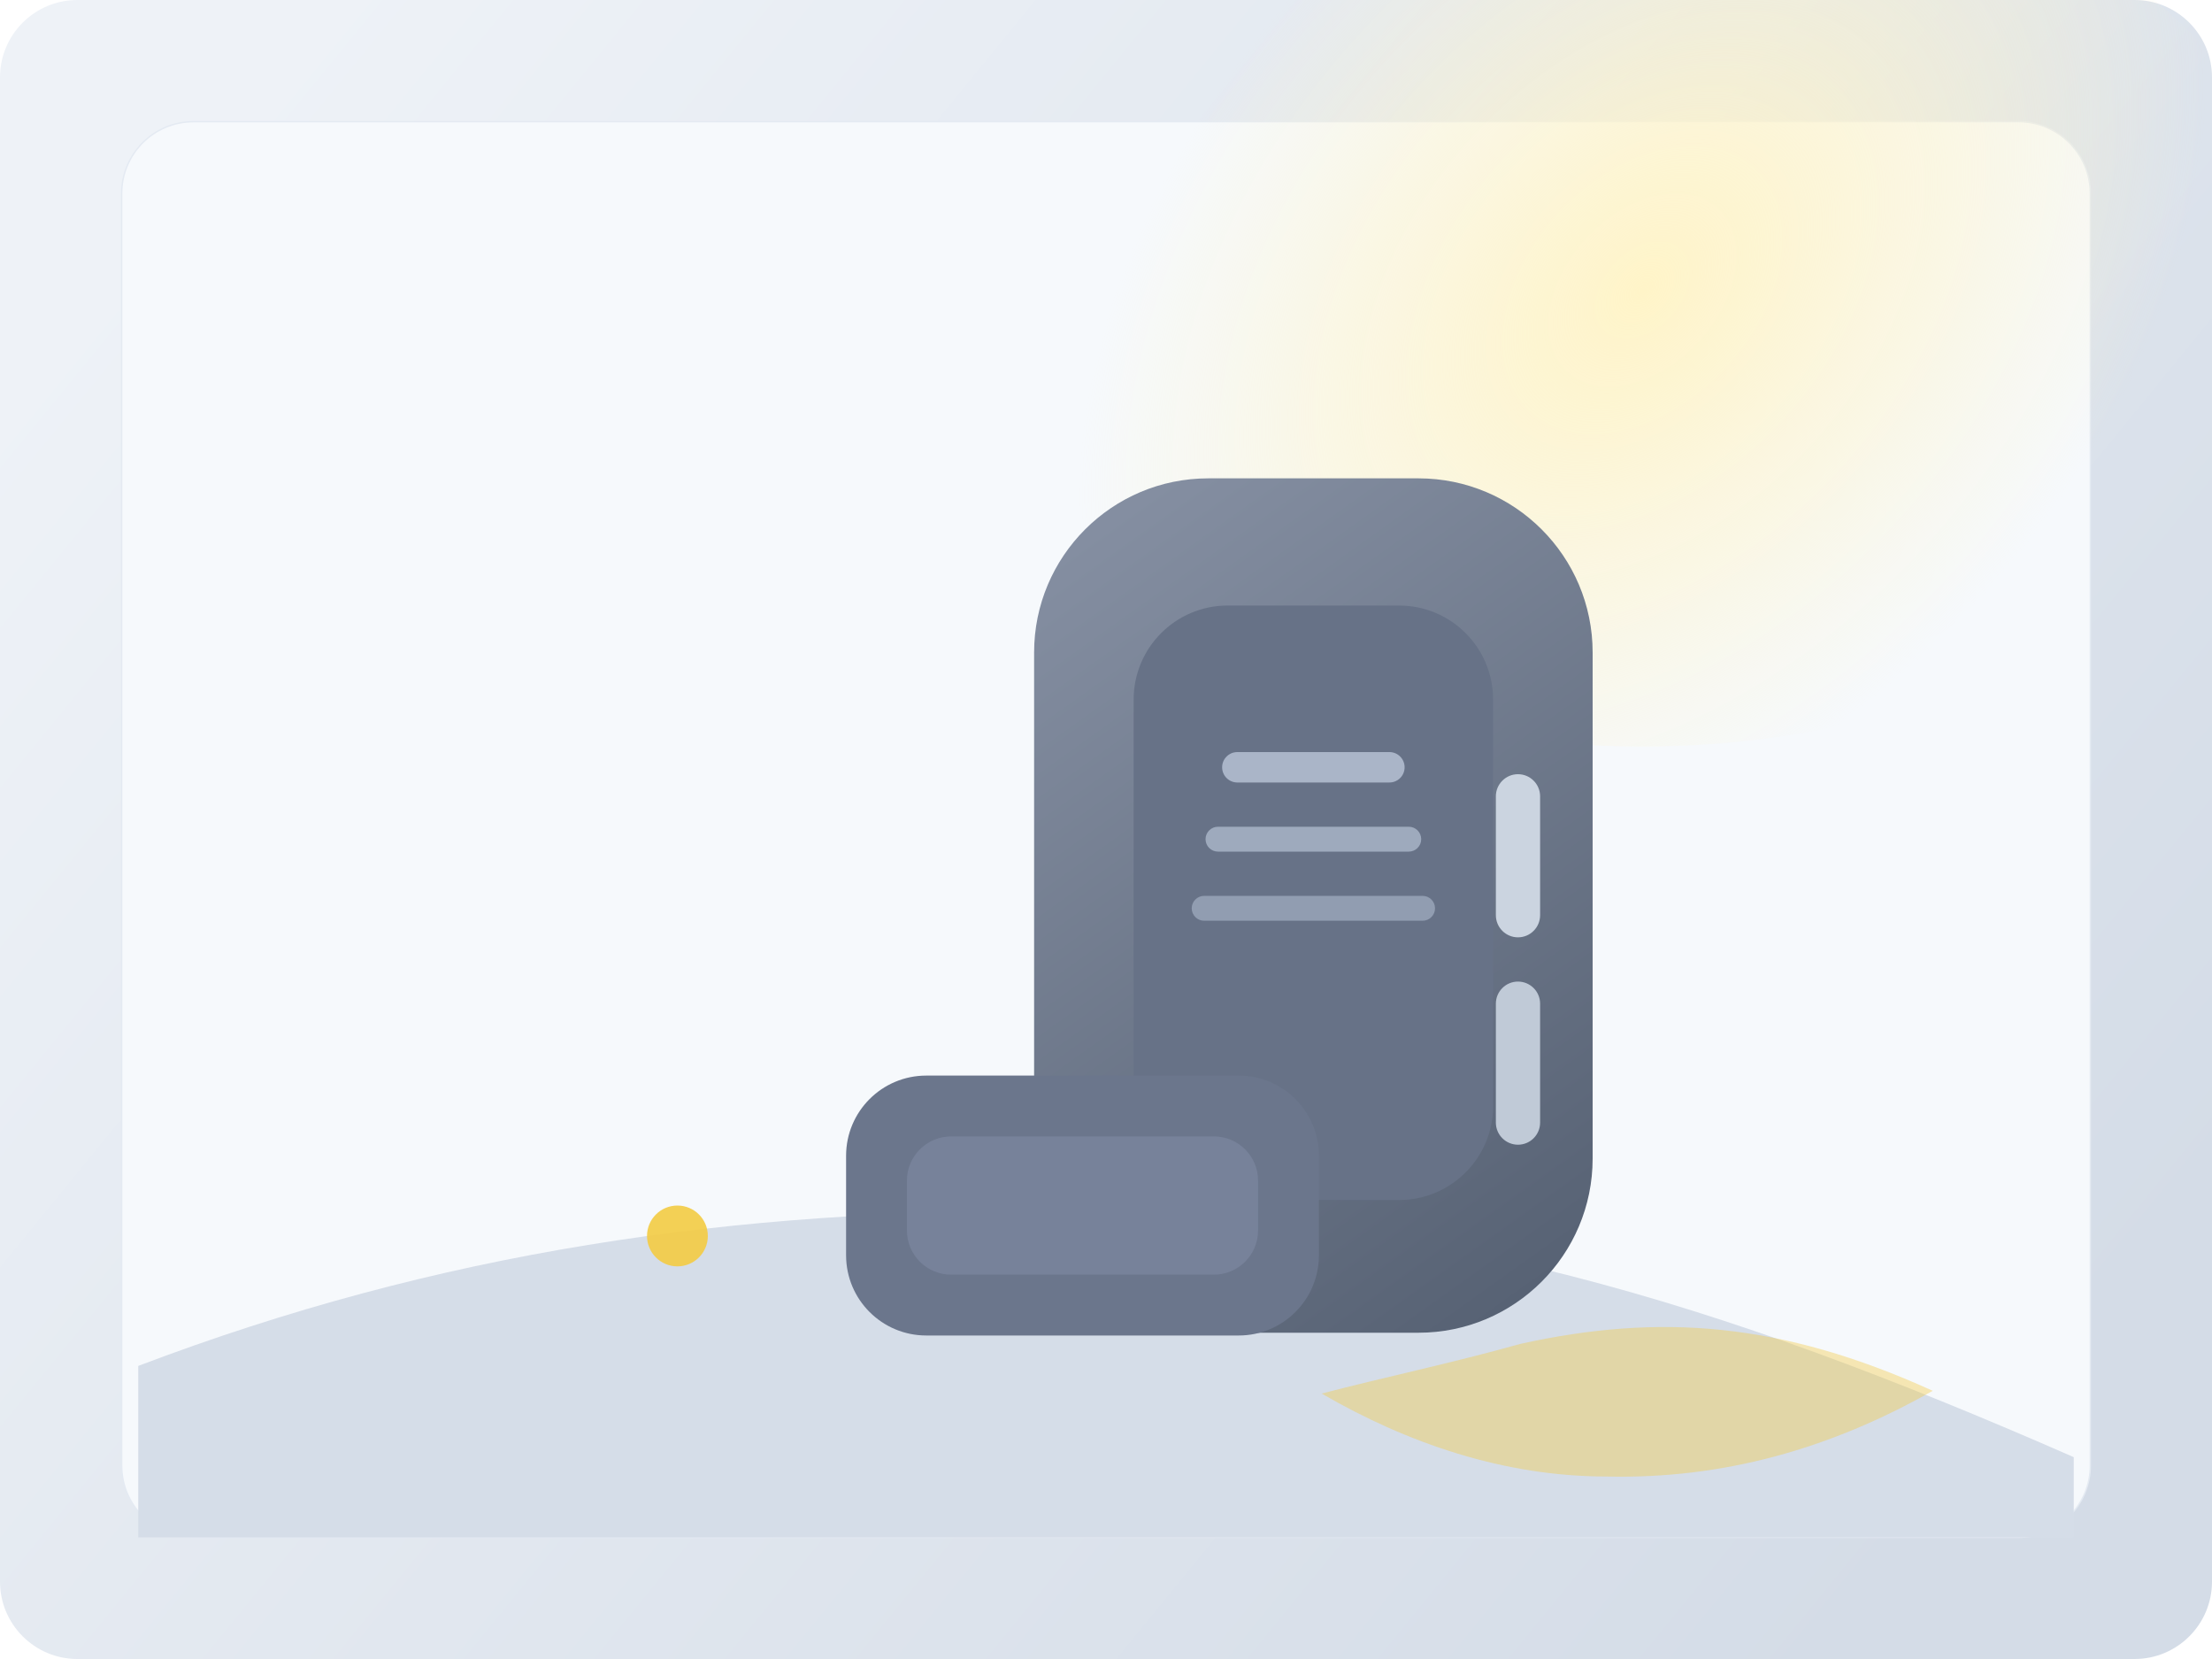
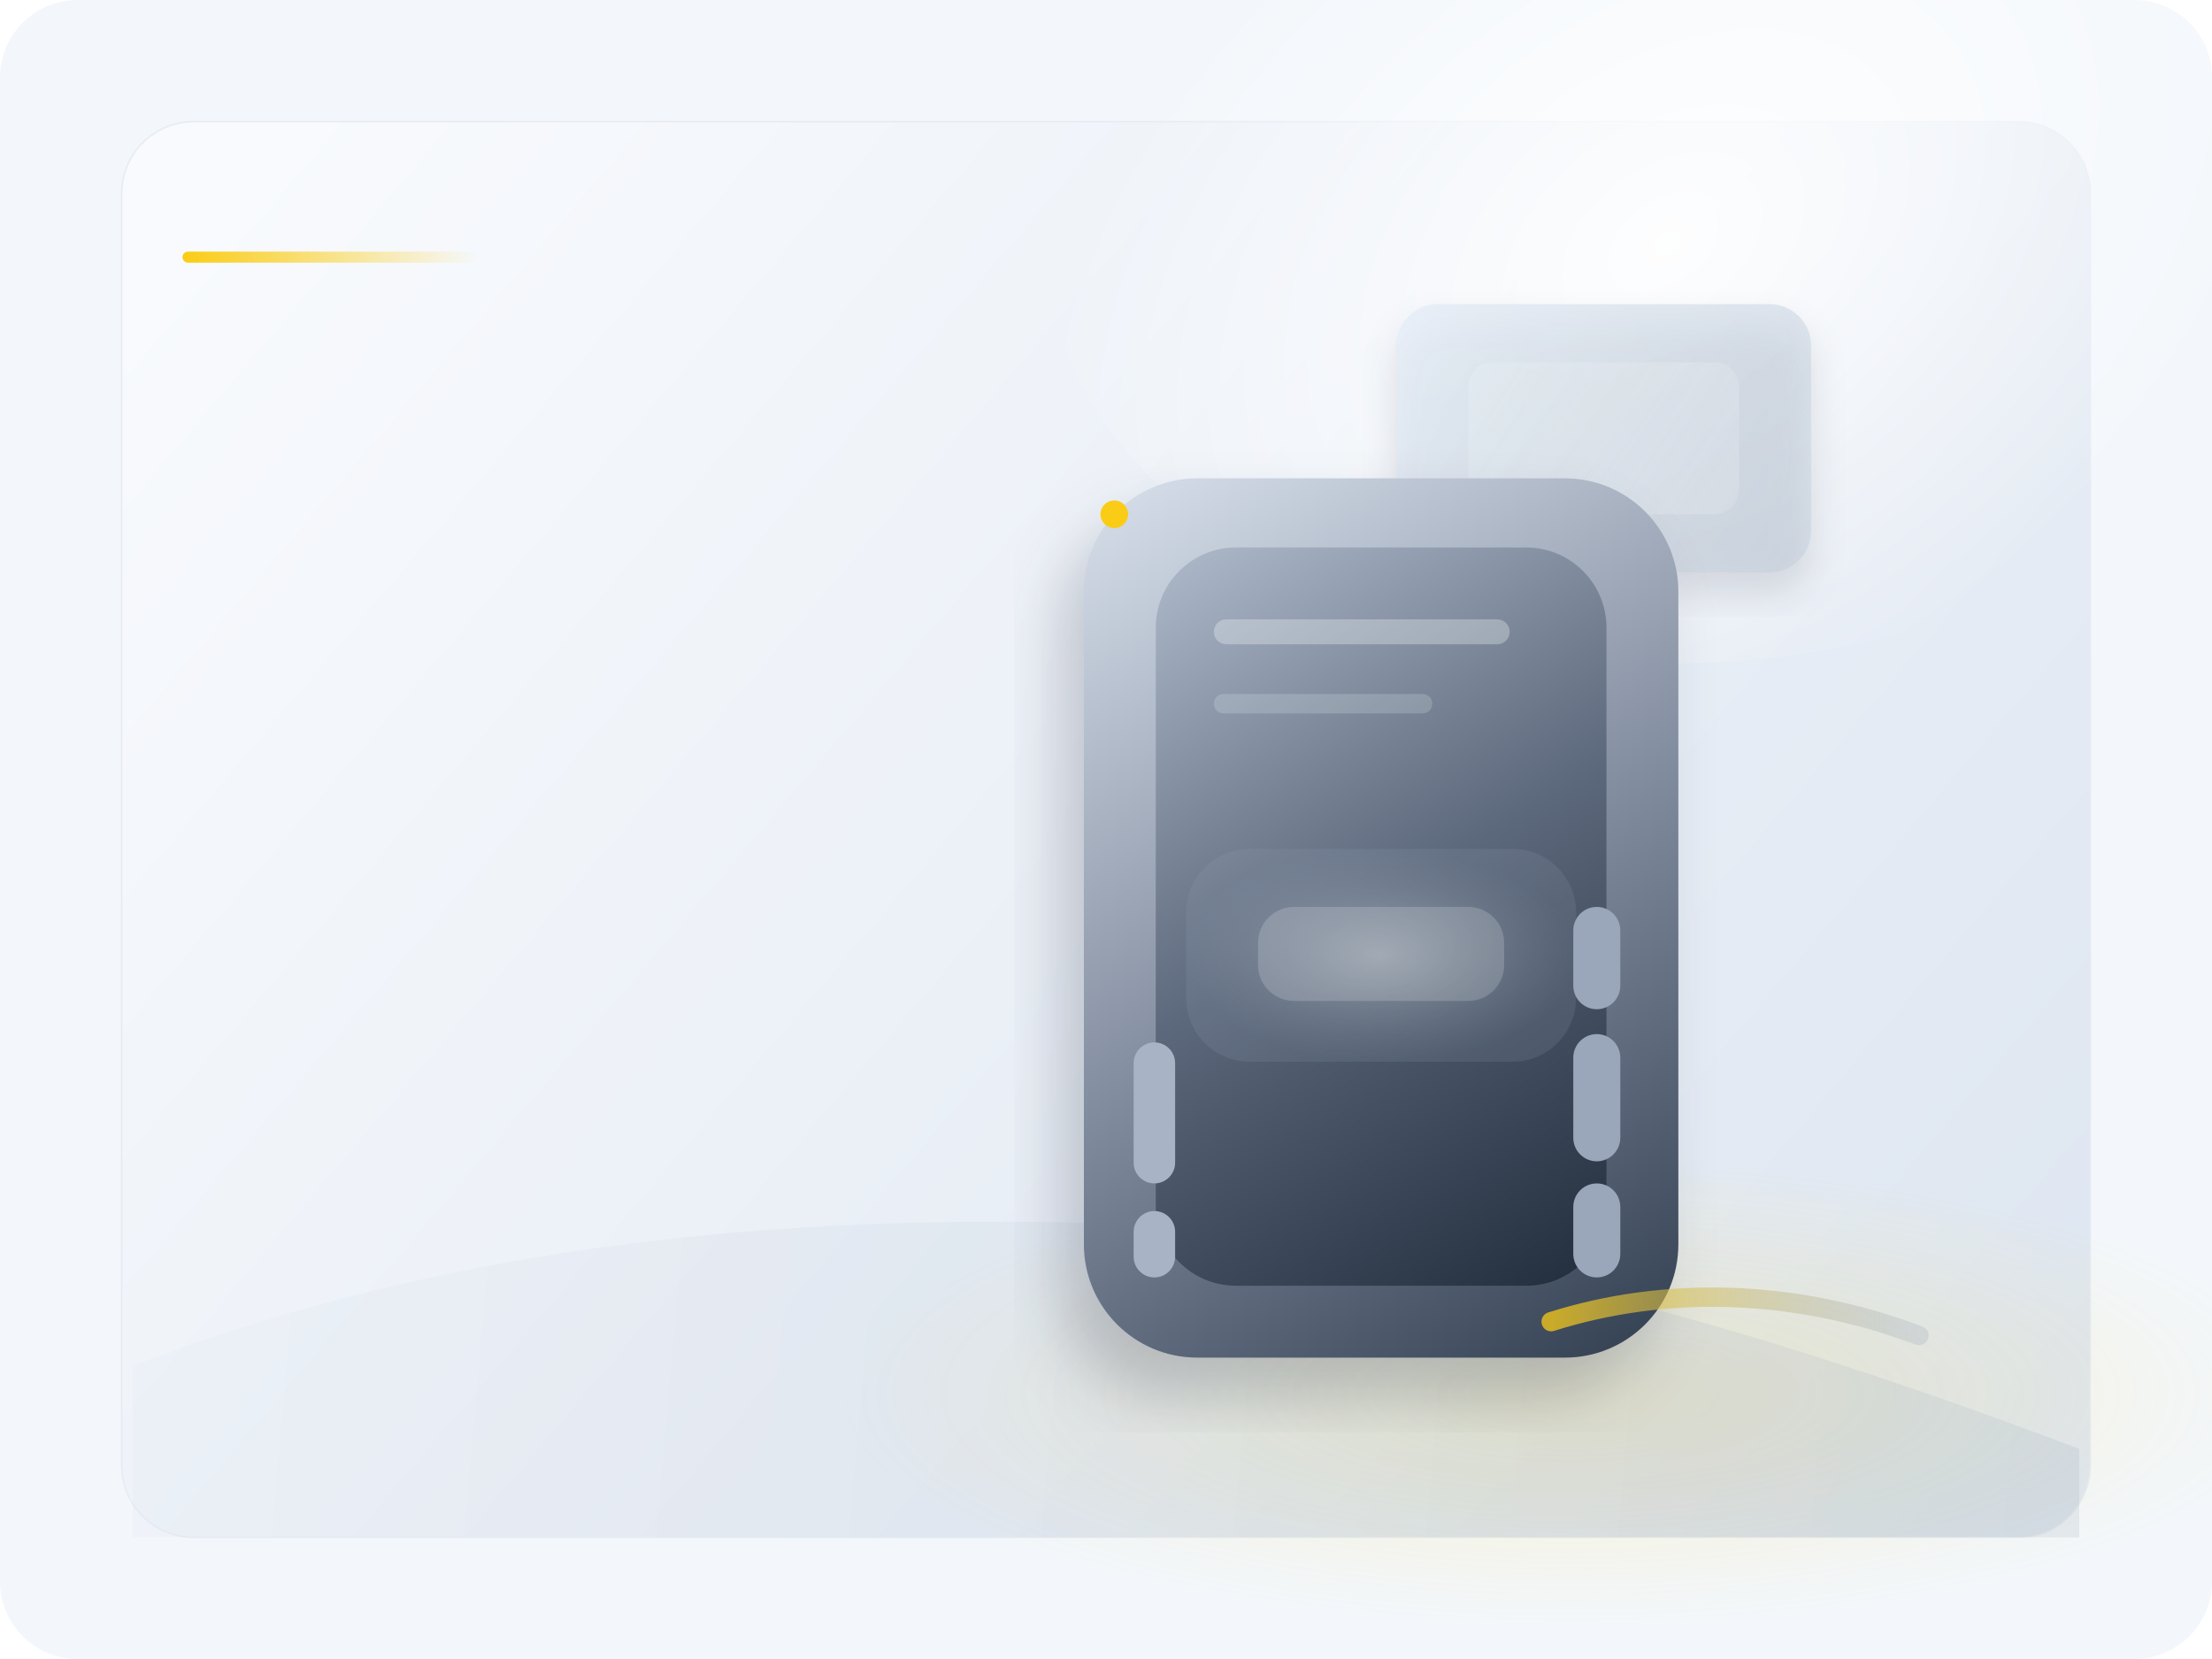
<svg xmlns="http://www.w3.org/2000/svg" width="1600" height="1200" viewBox="0 0 1600 1200" fill="none">
+   <rect width="1600" height="1200" rx="56" fill="#F3F7FB" />
+   <rect x="88" y="88" width="1424" height="1024" rx="52" fill="url(#shell)" stroke="#E5EBF3" />
+   <ellipse cx="1206" cy="176" rx="450" ry="304" fill="url(#glow)" />
+   <ellipse cx="1136" cy="1008" rx="530" ry="170" fill="url(#baseGlow)" />
+   <rect x="132" y="182" width="214" height="8" rx="4" fill="url(#accent)" />
+   <path d="M96 988C292 912 514 880 762 884C1010 888 1228 944 1504 1048V1112H96V988Z" fill="url(#plane)" />
+   <g filter="url(#shadowMonitor)">
+     <rect x="1010" y="220" width="300" height="194" rx="30" fill="url(#monitor)" />
+     <rect x="1062" y="262" width="196" height="110" rx="18" fill="#F8FAFC" fill-opacity="0.18" />
+   </g>
+   <g filter="url(#shadowDock)">
+     <rect x="784" y="346" width="430" height="636" rx="82" fill="url(#dockBody)" />
+     <rect x="836" y="396" width="326" height="534" rx="58" fill="url(#dockFace)" />
+     <rect x="878" y="448" width="214" height="18" rx="9" fill="#F8FAFC" fill-opacity="0.3" />
+     <rect x="878" y="502" width="158" height="14" rx="7" fill="#F8FAFC" fill-opacity="0.18" />
+     <rect x="858" y="614" width="282" height="154" rx="46" fill="url(#screenGlow)" />
+     <rect x="910" y="656" width="178" height="68" rx="26" fill="#F8FAFC" fill-opacity="0.18" />
+     <rect x="820" y="754" width="30" height="102" rx="15" fill="#A8B4C6" />
+     <rect x="820" y="876" width="30" height="48" rx="15" fill="#A8B4C6" />
+     <rect x="1138" y="656" width="34" height="74" rx="17" fill="#9AA6BA" />
+     <rect x="1138" y="748" width="34" height="92" rx="17" fill="#9AA6BA" />
+     <rect x="1138" y="856" width="34" height="68" rx="17" fill="#9AA6BA" />
+   </g>
+   <path d="M1122 956C1204 930 1298 932 1388 966" stroke="url(#cable)" stroke-width="14" stroke-linecap="round" />
+   <circle cx="806" cy="372" r="10" fill="#FACC15" />
  <defs>
-     <linearGradient id="bg-desk" x1="156" y1="90" x2="1402" y2="1108" gradientUnits="userSpaceOnUse">
-       <stop stop-color="#EEF2F7" />
-       <stop offset="1" stop-color="#D4DCE7" />
+     <linearGradient id="shell" x1="198" y1="100" x2="1402" y2="1124" gradientUnits="userSpaceOnUse">
+       <stop stop-color="#F8FAFD" />
+       <stop offset="1" stop-color="#DEE6F1" />
    </linearGradient>
-     <radialGradient id="glow-desk" cx="0" cy="0" r="1" gradientUnits="userSpaceOnUse" gradientTransform="translate(1188 210) rotate(132.821) scale(480 330)">
-       <stop stop-color="#FFF4C8" />
-       <stop offset="1" stop-color="#FFF4C8" stop-opacity="0" />
+     <radialGradient id="glow" cx="0" cy="0" r="1" gradientUnits="userSpaceOnUse" gradientTransform="translate(1206 176) rotate(145.126) scale(502.811 338.379)">
+       <stop stop-color="#FFFFFF" stop-opacity="0.92" />
+       <stop offset="1" stop-color="#FFFFFF" stop-opacity="0" />
    </radialGradient>
-     <linearGradient id="device-desk" x1="726" y1="362" x2="1126" y2="922" gradientUnits="userSpaceOnUse">
-       <stop stop-color="#8892A5" />
-       <stop offset="1" stop-color="#576274" />
+     <radialGradient id="baseGlow" cx="0" cy="0" r="1" gradientUnits="userSpaceOnUse" gradientTransform="translate(1136 1008) rotate(90) scale(170 530)">
+       <stop stop-color="#FACC15" stop-opacity="0.18" />
+       <stop offset="1" stop-color="#FACC15" stop-opacity="0" />
+     </radialGradient>
+     <linearGradient id="accent" x1="132" y1="186" x2="346" y2="186" gradientUnits="userSpaceOnUse">
+       <stop stop-color="#FACC15" />
+       <stop offset="1" stop-color="#FACC15" stop-opacity="0" />
    </linearGradient>
+     <linearGradient id="plane" x1="96" y1="988" x2="1504" y2="1112" gradientUnits="userSpaceOnUse">
+       <stop stop-color="#D6DFEA" stop-opacity="0.14" />
+       <stop offset="1" stop-color="#95A4B6" stop-opacity="0.18" />
+     </linearGradient>
+     <linearGradient id="monitor" x1="1024" y1="230" x2="1298" y2="414" gradientUnits="userSpaceOnUse">
+       <stop stop-color="#E5EDF6" stop-opacity="0.86" />
+       <stop offset="1" stop-color="#BDCAD9" stop-opacity="0.42" />
+     </linearGradient>
+     <linearGradient id="dockBody" x1="812" y1="360" x2="1188" y2="982" gradientUnits="userSpaceOnUse">
+       <stop stop-color="#D3DBE7" />
+       <stop offset="0.54" stop-color="#7C879A" />
+       <stop offset="1" stop-color="#344153" />
+     </linearGradient>
+     <linearGradient id="dockFace" x1="836" y1="396" x2="1162" y2="930" gradientUnits="userSpaceOnUse">
+       <stop stop-color="#AFBBCB" />
+       <stop offset="0.48" stop-color="#5C687B" />
+       <stop offset="1" stop-color="#212D3C" />
+     </linearGradient>
+     <radialGradient id="screenGlow" cx="0" cy="0" r="1" gradientUnits="userSpaceOnUse" gradientTransform="translate(998 691) rotate(90) scale(77 141)">
+       <stop stop-color="#F8FAFC" stop-opacity="0.36" />
+       <stop offset="1" stop-color="#94A3B8" stop-opacity="0.16" />
+     </radialGradient>
+     <linearGradient id="cable" x1="1122" y1="962" x2="1388" y2="962" gradientUnits="userSpaceOnUse">
+       <stop stop-color="#FACC15" stop-opacity="0.74" />
+       <stop offset="1" stop-color="#94A3B8" stop-opacity="0.24" />
+     </linearGradient>
+     <filter id="shadowMonitor" x="984" y="190" width="352" height="256" filterUnits="userSpaceOnUse" color-interpolation-filters="sRGB">
+       <feFlood flood-opacity="0" result="BackgroundImageFix" />
+       <feColorMatrix in="SourceAlpha" type="matrix" values="0 0 0 0 0 0 0 0 0 0 0 0 0 0 0 0 0 0 127 0" result="hardAlpha" />
+       <feOffset dy="16" />
+       <feGaussianBlur stdDeviation="13" />
+       <feColorMatrix type="matrix" values="0 0 0 0 0.059 0 0 0 0 0.09 0 0 0 0 0.161 0 0 0 0.12 0" />
+       <feBlend mode="normal" in2="BackgroundImageFix" result="effect1_dropShadow" />
+       <feBlend mode="normal" in="SourceGraphic" in2="effect1_dropShadow" result="shape" />
+     </filter>
+     <filter id="shadowDock" x="734" y="310" width="532" height="726" filterUnits="userSpaceOnUse" color-interpolation-filters="sRGB">
+       <feFlood flood-opacity="0" result="BackgroundImageFix" />
+       <feColorMatrix in="SourceAlpha" type="matrix" values="0 0 0 0 0 0 0 0 0 0 0 0 0 0 0 0 0 0 127 0" result="hardAlpha" />
+       <feOffset dx="-18" dy="28" />
+       <feGaussianBlur stdDeviation="22" />
+       <feColorMatrix type="matrix" values="0 0 0 0 0.059 0 0 0 0 0.09 0 0 0 0 0.161 0 0 0 0.2 0" />
+       <feBlend mode="normal" in2="BackgroundImageFix" result="effect1_dropShadow" />
+       <feBlend mode="normal" in="SourceGraphic" in2="effect1_dropShadow" result="shape" />
+     </filter>
  </defs>
-   <rect width="1600" height="1200" rx="56" fill="url(#bg-desk)" />
-   <rect x="88" y="88" width="1424" height="1024" rx="52" fill="#F6F9FC" stroke="#E4EAF2" />
-   <ellipse cx="1188" cy="210" rx="480" ry="330" fill="url(#glow-desk)" />
-   <path d="M100 988C316 906 528 874 770 876C1034 878 1240 940 1500 1054V1112H100V988Z" fill="#D5DDE8" />
-   <rect x="748" y="346" width="404" height="618" rx="126" fill="url(#device-desk)" />
-   <rect x="820" y="438" width="260" height="430" rx="68" fill="#677287" />
-   <rect x="884" y="544" width="132" height="22" rx="11" fill="#AAB5C8" />
-   <rect x="872" y="598" width="156" height="18" rx="9" fill="#9EAABD" />
-   <rect x="862" y="648" width="176" height="18" rx="9" fill="#919DB1" />
-   <rect x="1082" y="560" width="32" height="118" rx="16" fill="#CBD4E0" />
-   <rect x="1082" y="710" width="32" height="118" rx="16" fill="#C0CAD7" />
-   <rect x="612" y="778" width="342" height="188" rx="58" fill="#6B768C" />
-   <rect x="656" y="822" width="254" height="100" rx="32" fill="#77829A" />
-   <path d="M1100 972C1200 950 1288 956 1398 1006C1324 1048 1246 1070 1162 1068C1088 1068 1018 1044 956 1008C1002 996 1050 986 1100 972Z" fill="#F3CC47" fill-opacity="0.4" />
-   <circle cx="490" cy="894" r="22" fill="#F3CC47" fill-opacity="0.92" />
</svg>
